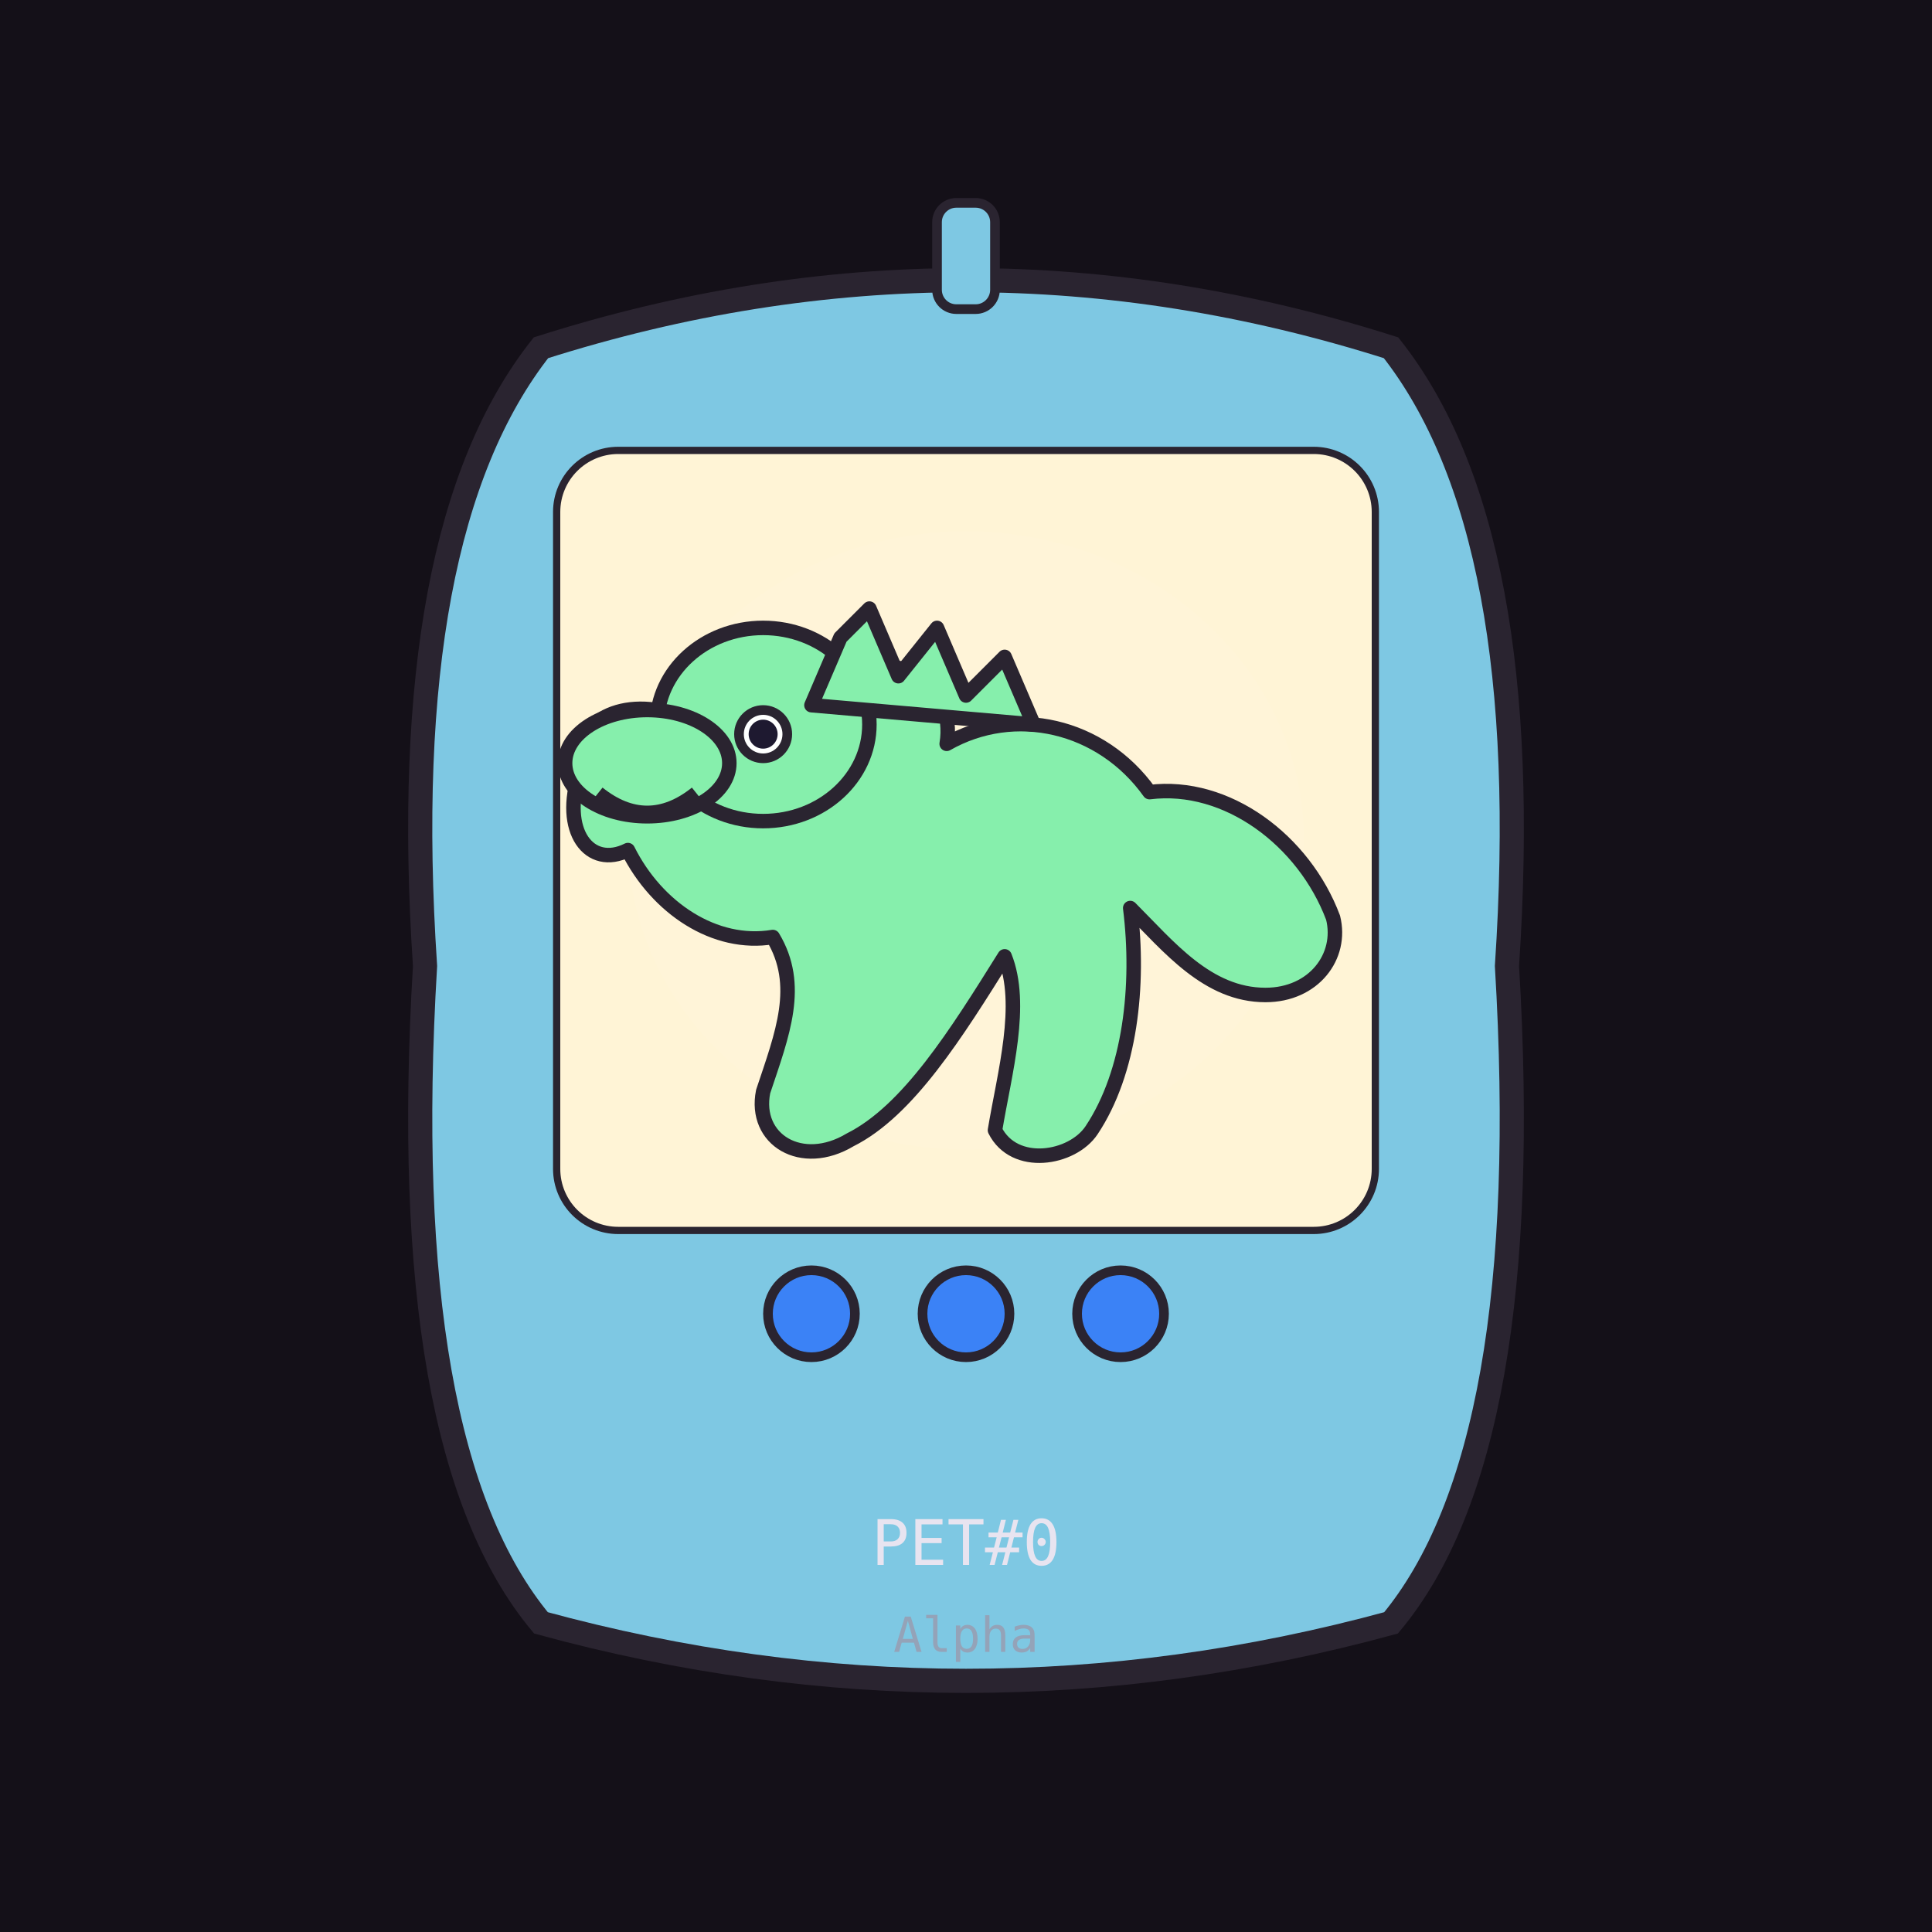
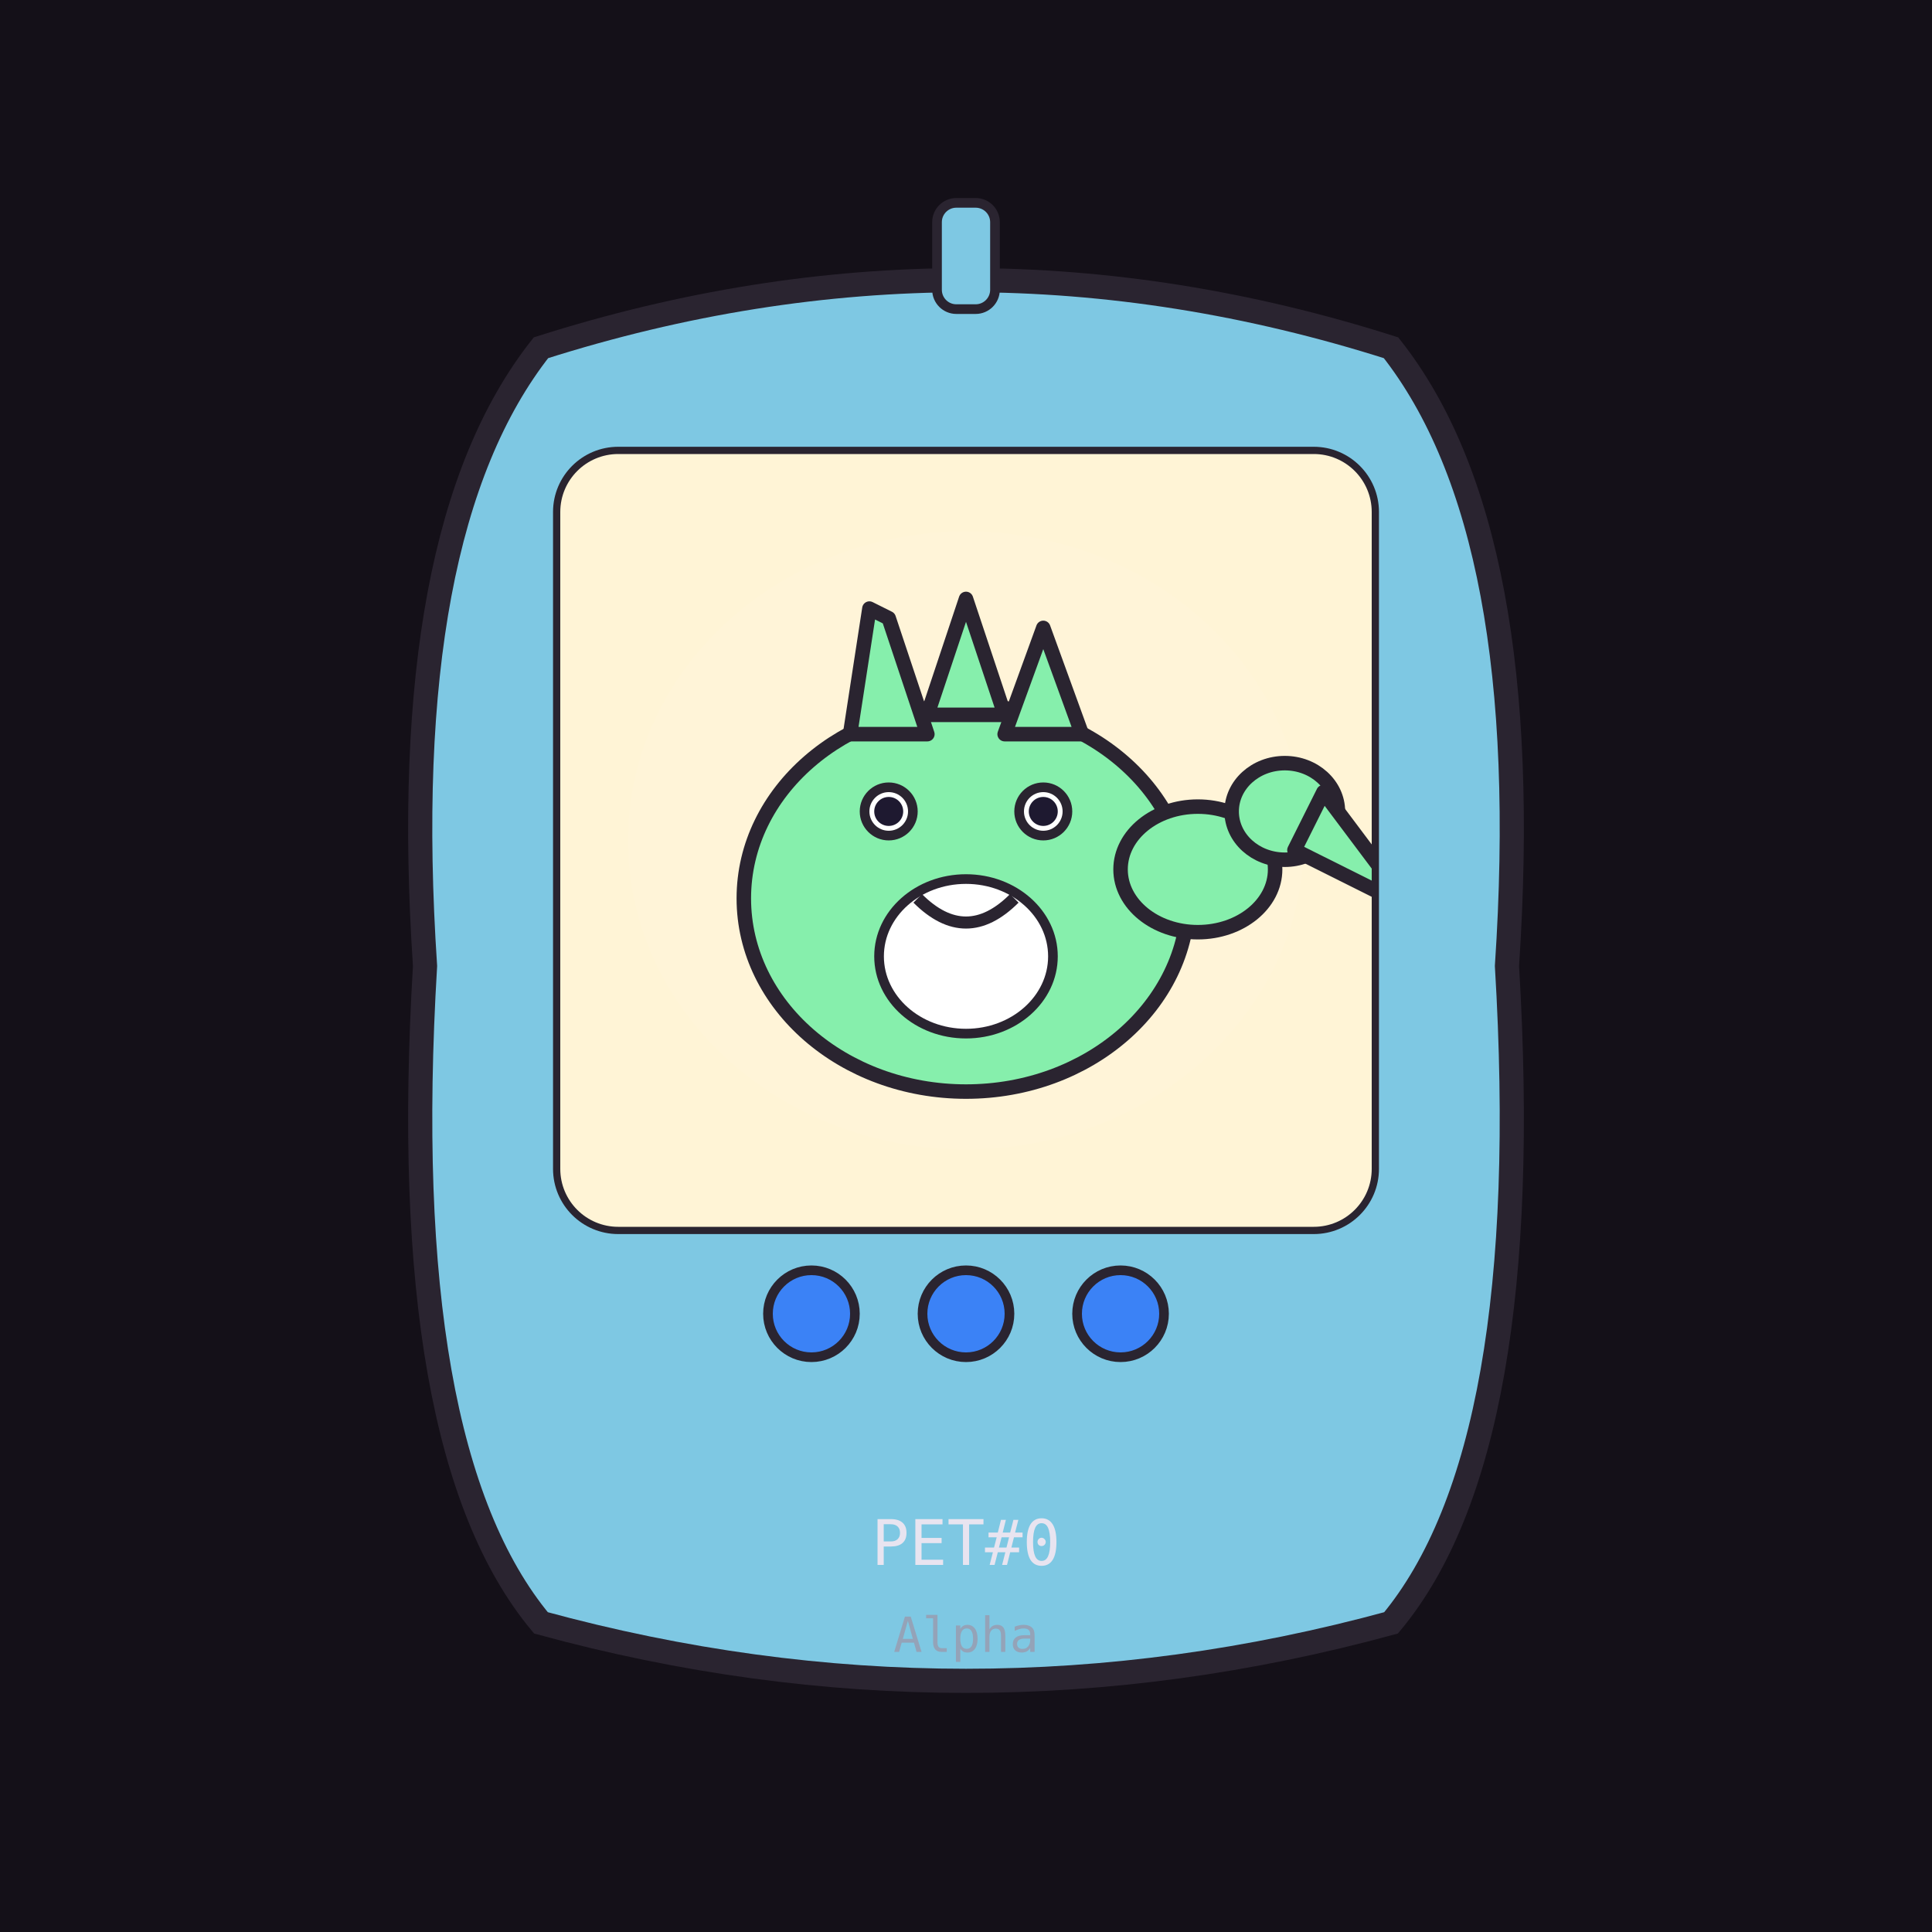
<svg xmlns="http://www.w3.org/2000/svg" viewBox="0 0 400 400">
  <defs>
    <clipPath id="scr">
      <rect x="116" y="94" width="168" height="160" rx="12" />
    </clipPath>
  </defs>
  <rect width="400" height="400" fill="#141018" />
  <path fill="#7ec8e3" stroke="#2a2430" stroke-width="5" d="M112 72 Q200 44 288 72 Q318 110 312 200 Q318 300 288 336 Q200 360 112 336 Q82 300 88 200 Q82 110 112 72 Z" />
  <rect x="194" y="42" width="12" height="22" rx="4" fill="#7ec8e3" stroke="#2a2430" stroke-width="2" />
  <rect x="116" y="94" width="168" height="160" rx="12" fill="#0c0a10" stroke="#2a2430" stroke-width="3" />
  <circle cx="168" cy="272" r="9" fill="#3b82f6" stroke="#2a2430" stroke-width="2" />
  <circle cx="200" cy="272" r="9" fill="#3b82f6" stroke="#2a2430" stroke-width="2" />
  <circle cx="232" cy="272" r="9" fill="#3b82f6" stroke="#2a2430" stroke-width="2" />
  <text x="200" y="324" text-anchor="middle" fill="#e8e4f0" font-size="13" font-family="monospace">PET#0</text>
  <text x="200" y="342" text-anchor="middle" fill="#94a3b8" font-size="10" font-family="monospace">Alpha</text>
  <g clip-path="url(#scr)">
    <g>
      <rect x="116" y="94" width="168" height="160" fill="#fff4d6" />
      <ellipse cx="200" cy="174" rx="70" ry="64" fill="#fff" fill-opacity=".04">
        <animate attributeName="fill-opacity" values=".04;.12;.04" dur="2.8s" repeatCount="indefinite" />
      </ellipse>
      <g data-dino="1">
-         <path data-dino-body="1" data-tail="1" d="M120 160 C118 150 128 144 140 148 C148 134 164 128 176 140 C186 134 198 142 196 154 C210 146 228 150 238 164 C254 162 270 174 276 190 C278 198 272 206 262 206 C250 206 242 196 234 188 C236 204 234 222 226 234 C222 240 210 242 206 234 C208 222 212 208 208 198 C198 214 188 230 176 236 C166 242 156 236 158 226 C162 214 166 204 160 194 C148 196 136 188 130 176 C122 180 116 172 120 160 Z" fill="#86efac" stroke="#2a2430" stroke-width="3" stroke-linejoin="round" />
-         <ellipse data-dino-head="1" cx="158" cy="150" rx="22" ry="20" fill="#86efac" stroke="#2a2430" stroke-width="3" stroke-linejoin="round" />
-         <ellipse cx="134" cy="158" rx="17" ry="11" fill="#86efac" stroke="#2a2430" stroke-width="3" stroke-linejoin="round" />
-         <polygon data-ridge="1" points="168,146 174,132 180,126 186,140 194,130 200,144 208,136 214,150" fill="#86efac" stroke="#2a2430" stroke-width="3" stroke-linejoin="round" />
+         <ellipse data-dino-body="1" data-dino-head="1" cx="200" cy="186" rx="46" ry="40" fill="#86efac" stroke="#2a2430" stroke-width="3" stroke-linejoin="round" />
+         <polygon data-ridge="1" points="176,152 180,126 184,128 192,152" fill="#86efac" stroke="#2a2430" stroke-width="3" stroke-linejoin="round" />
+         <polygon points="192,148 200,124 208,148" fill="#86efac" stroke="#2a2430" stroke-width="3" stroke-linejoin="round" />
+         <polygon points="208,152 216,130 224,152" fill="#86efac" stroke="#2a2430" stroke-width="3" stroke-linejoin="round" />
+         <ellipse data-snout="1" cx="200" cy="204" rx="14" ry="8" fill="#86efac" stroke="#2a2430" stroke-width="3" stroke-linejoin="round" />
+         <ellipse data-tail="1" cx="248" cy="180" rx="16" ry="13" fill="#86efac" stroke="#2a2430" stroke-width="3" stroke-linejoin="round" />
+         <ellipse cx="266" cy="168" rx="11" ry="10" fill="#86efac" stroke="#2a2430" stroke-width="3" stroke-linejoin="round" />
+         <polygon points="274,164 292,188 268,176" fill="#86efac" stroke="#2a2430" stroke-width="3" stroke-linejoin="round" />
+         <circle cx="186" cy="196" r="3" fill="#000" />
+         <circle cx="210" cy="202" r="3" fill="#000" />
+         <circle cx="198" cy="210" r="3" fill="#000" />
      </g>
-       <g data-face="1" data-sp="2" data-cx="158" data-ey="152" data-gap="8">
+       <ellipse data-belly="1" cx="200" cy="198" rx="18" ry="16" fill="#ffffff" stroke="#2a2430" stroke-width="2" />
+       <g data-face="1" data-sp="2" data-cx="200" data-ey="168" data-gap="16">
        <g data-eyes="0" data-kind="0">
-           <circle cx="158" cy="152" data-dino-eye="1" r="5" fill="#fff" stroke="#2a2430" stroke-width="2" />
-           <circle cx="158" cy="152" r="3" fill="#1e1930">
+           <circle cx="184" cy="168" data-dino-eye="1" r="5" fill="#fff" stroke="#2a2430" stroke-width="2" />
+           <circle cx="184" cy="168" r="3" fill="#1e1930">
+             <animate attributeName="opacity" values="1;1;1;.2;1" dur="3.2s" repeatCount="indefinite" />
+           </circle>
+           <circle cx="216" cy="168" data-dino-eye="1" r="5" fill="#fff" stroke="#2a2430" stroke-width="2" />
+           <circle cx="216" cy="168" r="3" fill="#1e1930">
            <animate attributeName="opacity" values="1;1;1;.2;1" dur="3.2s" repeatCount="indefinite" />
          </circle>
        </g>
-         <path data-snout="1" d="M124 164 Q134 172 144 164" fill="none" stroke="#2a2430" stroke-width="2.4" />
+         <path d="M190 186 Q200 196 210 186" fill="none" stroke="#2a2430" stroke-width="2.5" />
      </g>
      <animateTransform attributeName="transform" type="translate" values="0 0;1 -1;-1 1;0 0" dur="9s" repeatCount="indefinite" />
    </g>
  </g>
</svg>
